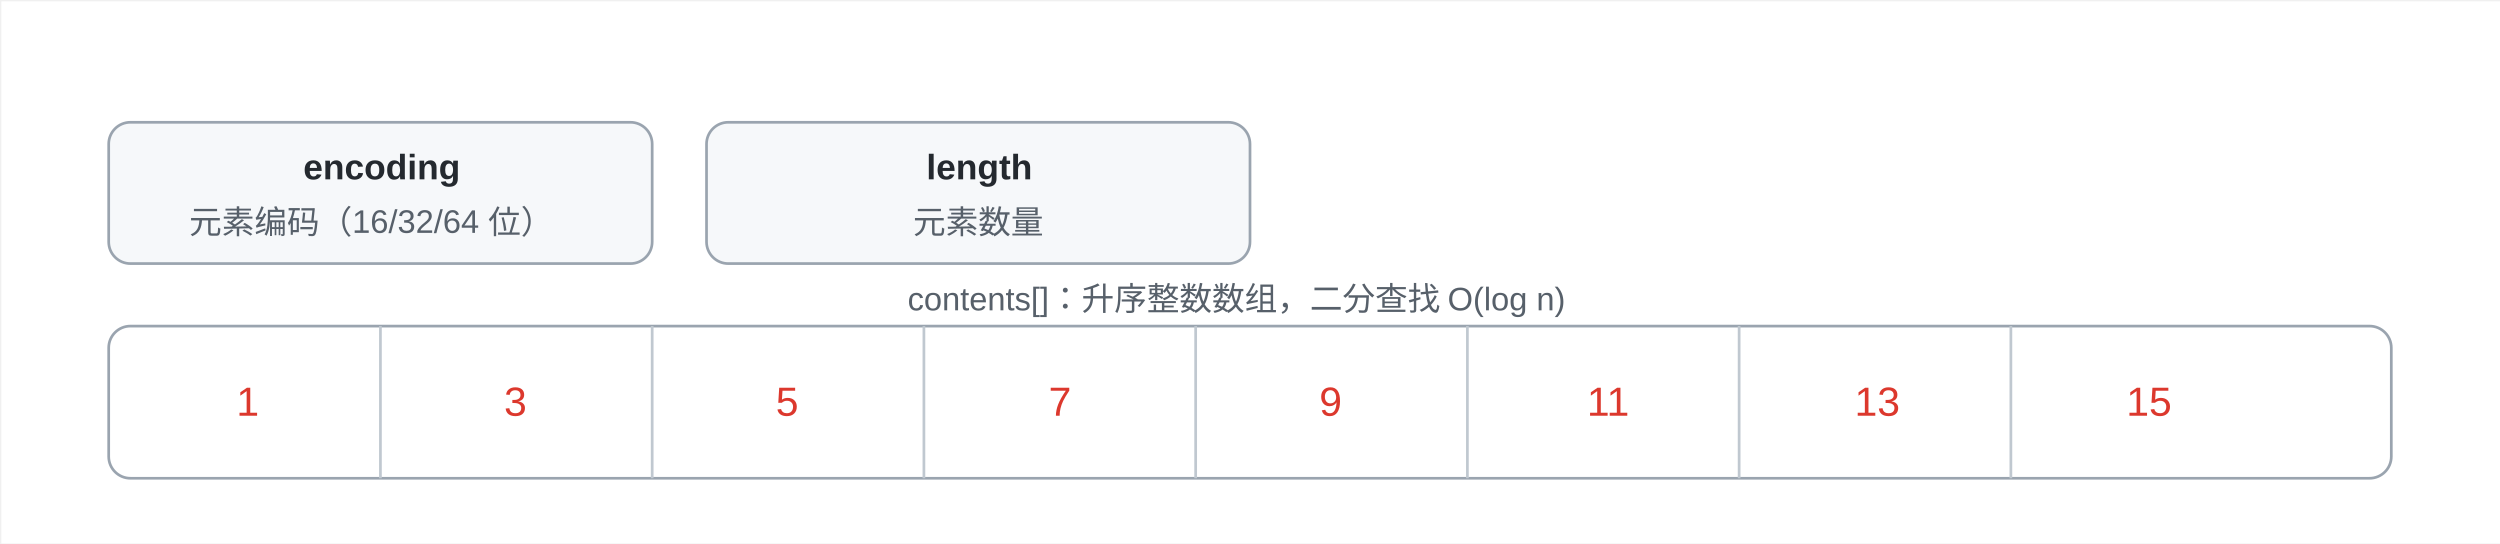
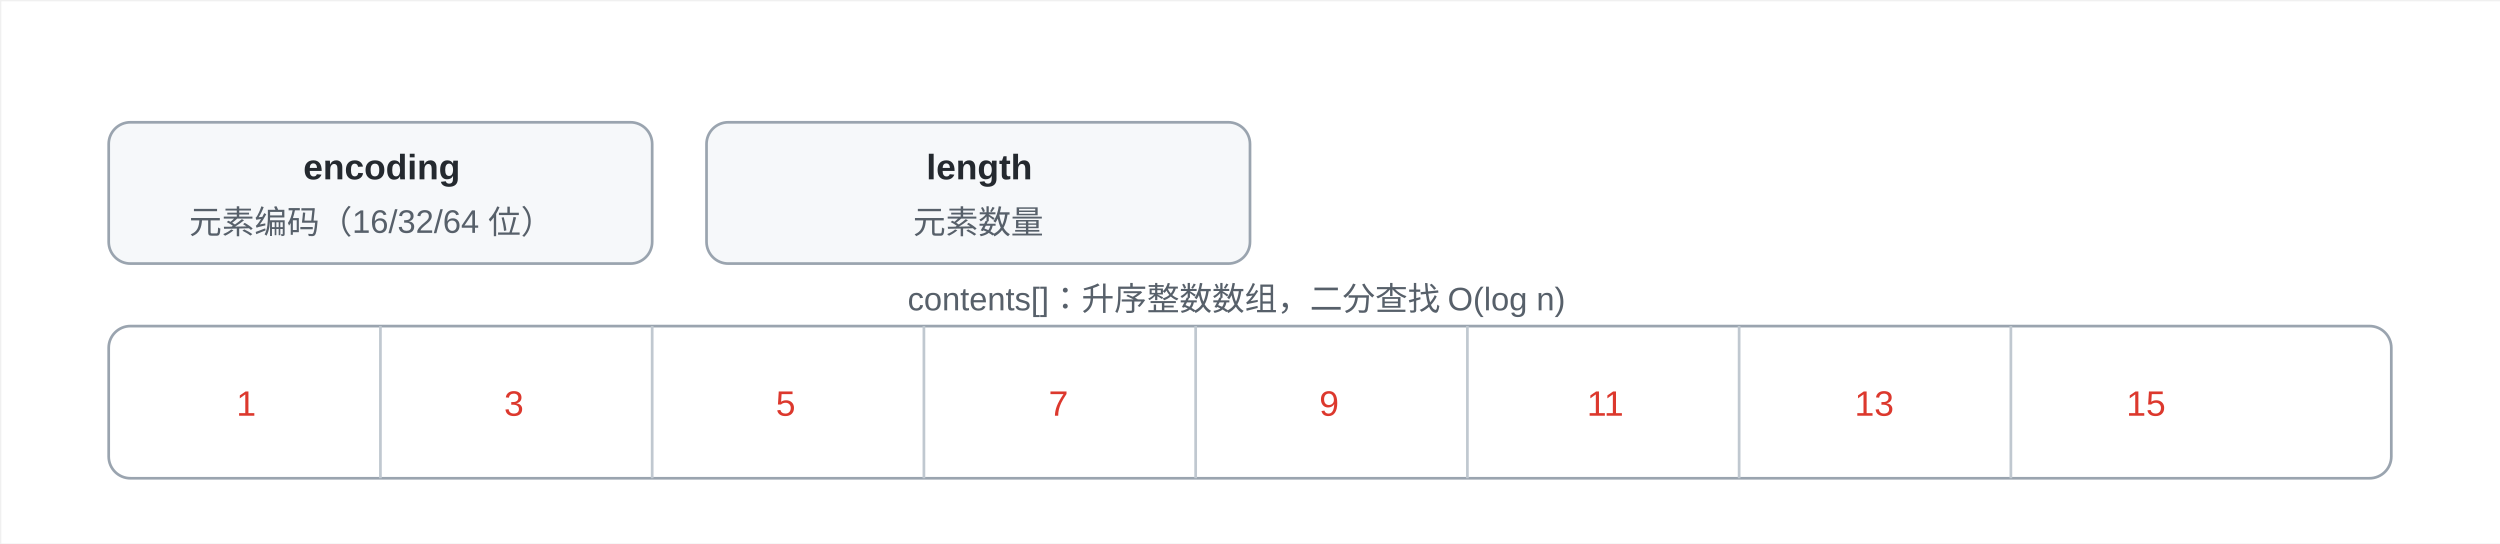
<svg xmlns="http://www.w3.org/2000/svg" width="920" height="200" viewBox="0 0 920 200">
  <defs>
    <clipPath id="CLIPPATH_0">
      <rect transform="matrix(1 0 0 1 460.5 100.5)" x="-460" y="-100" rx="0" ry="0" width="920" height="200" />
    </clipPath>
  </defs>
  <g clip-path="url(#CLIPPATH_0)">
    <rect x="0" y="0" width="100%" height="100%" fill="transparent" />
    <rect style="stroke: none; stroke-width: 1; stroke-dasharray: none; stroke-linecap: butt; stroke-dashoffset: 0; stroke-linejoin: miter; stroke-miterlimit: 4; fill: #ffffff; fill-rule: nonzero; opacity: 1;" x="0.0" y="0.0" rx="0" ry="0" width="920" height="200" />
    <rect style="stroke: #9aa4af; stroke-width: 1; stroke-dasharray: none; stroke-linecap: butt; stroke-dashoffset: 0; stroke-linejoin: miter; stroke-miterlimit: 4; fill: #f6f8fa; fill-rule: nonzero; opacity: 1;" x="40.0" y="45.0" rx="8" ry="8" width="200" height="52" />
    <text x="111.6" y="66.0" font-family="'PingFang SC','Microsoft YaHei','Helvetica Neue',Arial,sans-serif" font-size="13" font-style="normal" font-weight="700" style="stroke: none; stroke-width: 1; stroke-dasharray: none; stroke-linecap: butt; stroke-dashoffset: 0; stroke-linejoin: miter; stroke-miterlimit: 4; fill: #24292f; fill-rule: nonzero; opacity: 1; text-decoration-thickness: 6.667%; white-space: pre;">encoding</text>
    <text x="69.6" y="86.0" font-family="'PingFang SC','Microsoft YaHei','Helvetica Neue',Arial,sans-serif" font-size="12" font-style="normal" font-weight="normal" style="stroke: none; stroke-width: 1; stroke-dasharray: none; stroke-linecap: butt; stroke-dashoffset: 0; stroke-linejoin: miter; stroke-miterlimit: 4; fill: #57606a; fill-rule: nonzero; opacity: 1; text-decoration-thickness: 6.667%; white-space: pre;">元素编码（16/32/64 位）</text>
    <rect style="stroke: #9aa4af; stroke-width: 1; stroke-dasharray: none; stroke-linecap: butt; stroke-dashoffset: 0; stroke-linejoin: miter; stroke-miterlimit: 4; fill: #f6f8fa; fill-rule: nonzero; opacity: 1;" x="260.0" y="45.0" rx="8" ry="8" width="200" height="52" />
    <text x="340.9" y="66.0" font-family="'PingFang SC','Microsoft YaHei','Helvetica Neue',Arial,sans-serif" font-size="13" font-style="normal" font-weight="700" style="stroke: none; stroke-width: 1; stroke-dasharray: none; stroke-linecap: butt; stroke-dashoffset: 0; stroke-linejoin: miter; stroke-miterlimit: 4; fill: #24292f; fill-rule: nonzero; opacity: 1; text-decoration-thickness: 6.667%; white-space: pre;">length</text>
    <text x="336.0" y="86.0" font-family="'PingFang SC','Microsoft YaHei','Helvetica Neue',Arial,sans-serif" font-size="12" font-style="normal" font-weight="normal" style="stroke: none; stroke-width: 1; stroke-dasharray: none; stroke-linecap: butt; stroke-dashoffset: 0; stroke-linejoin: miter; stroke-miterlimit: 4; fill: #57606a; fill-rule: nonzero; opacity: 1; text-decoration-thickness: 6.667%; white-space: pre;">元素数量</text>
    <rect style="stroke: #9aa4af; stroke-width: 1; stroke-dasharray: none; stroke-linecap: butt; stroke-dashoffset: 0; stroke-linejoin: miter; stroke-miterlimit: 4; fill: #ffffff; fill-rule: nonzero; opacity: 1;" x="40.0" y="120.0" rx="8" ry="8" width="840" height="56" />
    <line style="stroke: #C0C8D0; stroke-width: 1; stroke-dasharray: none; stroke-linecap: butt; stroke-dashoffset: 0; stroke-linejoin: miter; stroke-miterlimit: 4; fill: #000000; fill-rule: nonzero; opacity: 1;" x1="140.0" y1="120.0" x2="140.0" y2="176.0" />
    <line style="stroke: #C0C8D0; stroke-width: 1; stroke-dasharray: none; stroke-linecap: butt; stroke-dashoffset: 0; stroke-linejoin: miter; stroke-miterlimit: 4; fill: #000000; fill-rule: nonzero; opacity: 1;" x1="240.0" y1="120.0" x2="240.0" y2="176.0" />
    <line style="stroke: #C0C8D0; stroke-width: 1; stroke-dasharray: none; stroke-linecap: butt; stroke-dashoffset: 0; stroke-linejoin: miter; stroke-miterlimit: 4; fill: #000000; fill-rule: nonzero; opacity: 1;" x1="340.0" y1="120.0" x2="340.0" y2="176.0" />
    <line style="stroke: #C0C8D0; stroke-width: 1; stroke-dasharray: none; stroke-linecap: butt; stroke-dashoffset: 0; stroke-linejoin: miter; stroke-miterlimit: 4; fill: #000000; fill-rule: nonzero; opacity: 1;" x1="440.0" y1="120.0" x2="440.0" y2="176.0" />
    <line style="stroke: #C0C8D0; stroke-width: 1; stroke-dasharray: none; stroke-linecap: butt; stroke-dashoffset: 0; stroke-linejoin: miter; stroke-miterlimit: 4; fill: #000000; fill-rule: nonzero; opacity: 1;" x1="540.0" y1="120.0" x2="540.0" y2="176.0" />
    <line style="stroke: #C0C8D0; stroke-width: 1; stroke-dasharray: none; stroke-linecap: butt; stroke-dashoffset: 0; stroke-linejoin: miter; stroke-miterlimit: 4; fill: #000000; fill-rule: nonzero; opacity: 1;" x1="640.0" y1="120.0" x2="640.0" y2="176.0" />
    <line style="stroke: #C0C8D0; stroke-width: 1; stroke-dasharray: none; stroke-linecap: butt; stroke-dashoffset: 0; stroke-linejoin: miter; stroke-miterlimit: 4; fill: #000000; fill-rule: nonzero; opacity: 1;" x1="740.0" y1="120.0" x2="740.0" y2="176.0" />
-     <text x="87.0" y="153.0" font-family="'PingFang SC','Microsoft YaHei','Helvetica Neue',Arial,sans-serif" font-size="15" font-style="normal" font-weight="normal" style="stroke: none; stroke-width: 1; stroke-dasharray: none; stroke-linecap: butt; stroke-dashoffset: 0; stroke-linejoin: miter; stroke-miterlimit: 4; fill: #DC382D; fill-rule: nonzero; opacity: 1; text-decoration-thickness: 6.667%; white-space: pre;">1</text>
-     <text x="185.5" y="153.0" font-family="'PingFang SC','Microsoft YaHei','Helvetica Neue',Arial,sans-serif" font-size="15" font-style="normal" font-weight="normal" style="stroke: none; stroke-width: 1; stroke-dasharray: none; stroke-linecap: butt; stroke-dashoffset: 0; stroke-linejoin: miter; stroke-miterlimit: 4; fill: #DC382D; fill-rule: nonzero; opacity: 1; text-decoration-thickness: 6.667%; white-space: pre;">3</text>
-     <text x="285.5" y="153.0" font-family="'PingFang SC','Microsoft YaHei','Helvetica Neue',Arial,sans-serif" font-size="15" font-style="normal" font-weight="normal" style="stroke: none; stroke-width: 1; stroke-dasharray: none; stroke-linecap: butt; stroke-dashoffset: 0; stroke-linejoin: miter; stroke-miterlimit: 4; fill: #DC382D; fill-rule: nonzero; opacity: 1; text-decoration-thickness: 6.667%; white-space: pre;">5</text>
-     <text x="385.9" y="153.0" font-family="'PingFang SC','Microsoft YaHei','Helvetica Neue',Arial,sans-serif" font-size="15" font-style="normal" font-weight="normal" style="stroke: none; stroke-width: 1; stroke-dasharray: none; stroke-linecap: butt; stroke-dashoffset: 0; stroke-linejoin: miter; stroke-miterlimit: 4; fill: #DC382D; fill-rule: nonzero; opacity: 1; text-decoration-thickness: 6.667%; white-space: pre;">7</text>
-     <text x="485.5" y="153.0" font-family="'PingFang SC','Microsoft YaHei','Helvetica Neue',Arial,sans-serif" font-size="15" font-style="normal" font-weight="normal" style="stroke: none; stroke-width: 1; stroke-dasharray: none; stroke-linecap: butt; stroke-dashoffset: 0; stroke-linejoin: miter; stroke-miterlimit: 4; fill: #DC382D; fill-rule: nonzero; opacity: 1; text-decoration-thickness: 6.667%; white-space: pre;">9</text>
-     <text x="584.0" y="153.0" font-family="'PingFang SC','Microsoft YaHei','Helvetica Neue',Arial,sans-serif" font-size="15" font-style="normal" font-weight="normal" style="stroke: none; stroke-width: 1; stroke-dasharray: none; stroke-linecap: butt; stroke-dashoffset: 0; stroke-linejoin: miter; stroke-miterlimit: 4; fill: #DC382D; fill-rule: nonzero; opacity: 1; text-decoration-thickness: 6.667%; white-space: pre;">11</text>
-     <text x="682.5" y="153.0" font-family="'PingFang SC','Microsoft YaHei','Helvetica Neue',Arial,sans-serif" font-size="15" font-style="normal" font-weight="normal" style="stroke: none; stroke-width: 1; stroke-dasharray: none; stroke-linecap: butt; stroke-dashoffset: 0; stroke-linejoin: miter; stroke-miterlimit: 4; fill: #DC382D; fill-rule: nonzero; opacity: 1; text-decoration-thickness: 6.667%; white-space: pre;">13</text>
-     <text x="782.5" y="153.0" font-family="'PingFang SC','Microsoft YaHei','Helvetica Neue',Arial,sans-serif" font-size="15" font-style="normal" font-weight="normal" style="stroke: none; stroke-width: 1; stroke-dasharray: none; stroke-linecap: butt; stroke-dashoffset: 0; stroke-linejoin: miter; stroke-miterlimit: 4; fill: #DC382D; fill-rule: nonzero; opacity: 1; text-decoration-thickness: 6.667%; white-space: pre;">15</text>
+     <text x="87.0" y="153.0" font-family="'PingFang SC','Microsoft YaHei','Helvetica Neue',Arial,sans-serif" font-size="13" font-style="normal" font-weight="normal" style="stroke: none; stroke-width: 1; stroke-dasharray: none; stroke-linecap: butt; stroke-dashoffset: 0; stroke-linejoin: miter; stroke-miterlimit: 4; fill: #DC382D; fill-rule: nonzero; opacity: 1; text-decoration-thickness: 6.667%; white-space: pre;">1</text>
+     <text x="185.5" y="153.0" font-family="'PingFang SC','Microsoft YaHei','Helvetica Neue',Arial,sans-serif" font-size="13" font-style="normal" font-weight="normal" style="stroke: none; stroke-width: 1; stroke-dasharray: none; stroke-linecap: butt; stroke-dashoffset: 0; stroke-linejoin: miter; stroke-miterlimit: 4; fill: #DC382D; fill-rule: nonzero; opacity: 1; text-decoration-thickness: 6.667%; white-space: pre;">3</text>
+     <text x="285.5" y="153.0" font-family="'PingFang SC','Microsoft YaHei','Helvetica Neue',Arial,sans-serif" font-size="13" font-style="normal" font-weight="normal" style="stroke: none; stroke-width: 1; stroke-dasharray: none; stroke-linecap: butt; stroke-dashoffset: 0; stroke-linejoin: miter; stroke-miterlimit: 4; fill: #DC382D; fill-rule: nonzero; opacity: 1; text-decoration-thickness: 6.667%; white-space: pre;">5</text>
+     <text x="385.9" y="153.0" font-family="'PingFang SC','Microsoft YaHei','Helvetica Neue',Arial,sans-serif" font-size="13" font-style="normal" font-weight="normal" style="stroke: none; stroke-width: 1; stroke-dasharray: none; stroke-linecap: butt; stroke-dashoffset: 0; stroke-linejoin: miter; stroke-miterlimit: 4; fill: #DC382D; fill-rule: nonzero; opacity: 1; text-decoration-thickness: 6.667%; white-space: pre;">7</text>
+     <text x="485.5" y="153.0" font-family="'PingFang SC','Microsoft YaHei','Helvetica Neue',Arial,sans-serif" font-size="13" font-style="normal" font-weight="normal" style="stroke: none; stroke-width: 1; stroke-dasharray: none; stroke-linecap: butt; stroke-dashoffset: 0; stroke-linejoin: miter; stroke-miterlimit: 4; fill: #DC382D; fill-rule: nonzero; opacity: 1; text-decoration-thickness: 6.667%; white-space: pre;">9</text>
+     <text x="584.0" y="153.0" font-family="'PingFang SC','Microsoft YaHei','Helvetica Neue',Arial,sans-serif" font-size="13" font-style="normal" font-weight="normal" style="stroke: none; stroke-width: 1; stroke-dasharray: none; stroke-linecap: butt; stroke-dashoffset: 0; stroke-linejoin: miter; stroke-miterlimit: 4; fill: #DC382D; fill-rule: nonzero; opacity: 1; text-decoration-thickness: 6.667%; white-space: pre;">11</text>
+     <text x="682.5" y="153.0" font-family="'PingFang SC','Microsoft YaHei','Helvetica Neue',Arial,sans-serif" font-size="13" font-style="normal" font-weight="normal" style="stroke: none; stroke-width: 1; stroke-dasharray: none; stroke-linecap: butt; stroke-dashoffset: 0; stroke-linejoin: miter; stroke-miterlimit: 4; fill: #DC382D; fill-rule: nonzero; opacity: 1; text-decoration-thickness: 6.667%; white-space: pre;">13</text>
+     <text x="782.5" y="153.0" font-family="'PingFang SC','Microsoft YaHei','Helvetica Neue',Arial,sans-serif" font-size="13" font-style="normal" font-weight="normal" style="stroke: none; stroke-width: 1; stroke-dasharray: none; stroke-linecap: butt; stroke-dashoffset: 0; stroke-linejoin: miter; stroke-miterlimit: 4; fill: #DC382D; fill-rule: nonzero; opacity: 1; text-decoration-thickness: 6.667%; white-space: pre;">15</text>
    <text x="334.0" y="114.2" font-family="'PingFang SC','Microsoft YaHei','Helvetica Neue',Arial,sans-serif" font-size="12" font-style="normal" font-weight="normal" style="stroke: none; stroke-width: 1; stroke-dasharray: none; stroke-linecap: butt; stroke-dashoffset: 0; stroke-linejoin: miter; stroke-miterlimit: 4; fill: #57606a; fill-rule: nonzero; opacity: 1; text-decoration-thickness: 6.667%; white-space: pre;">contents[]：升序整数数组，二分查找 O(log n)</text>
  </g>
</svg>
